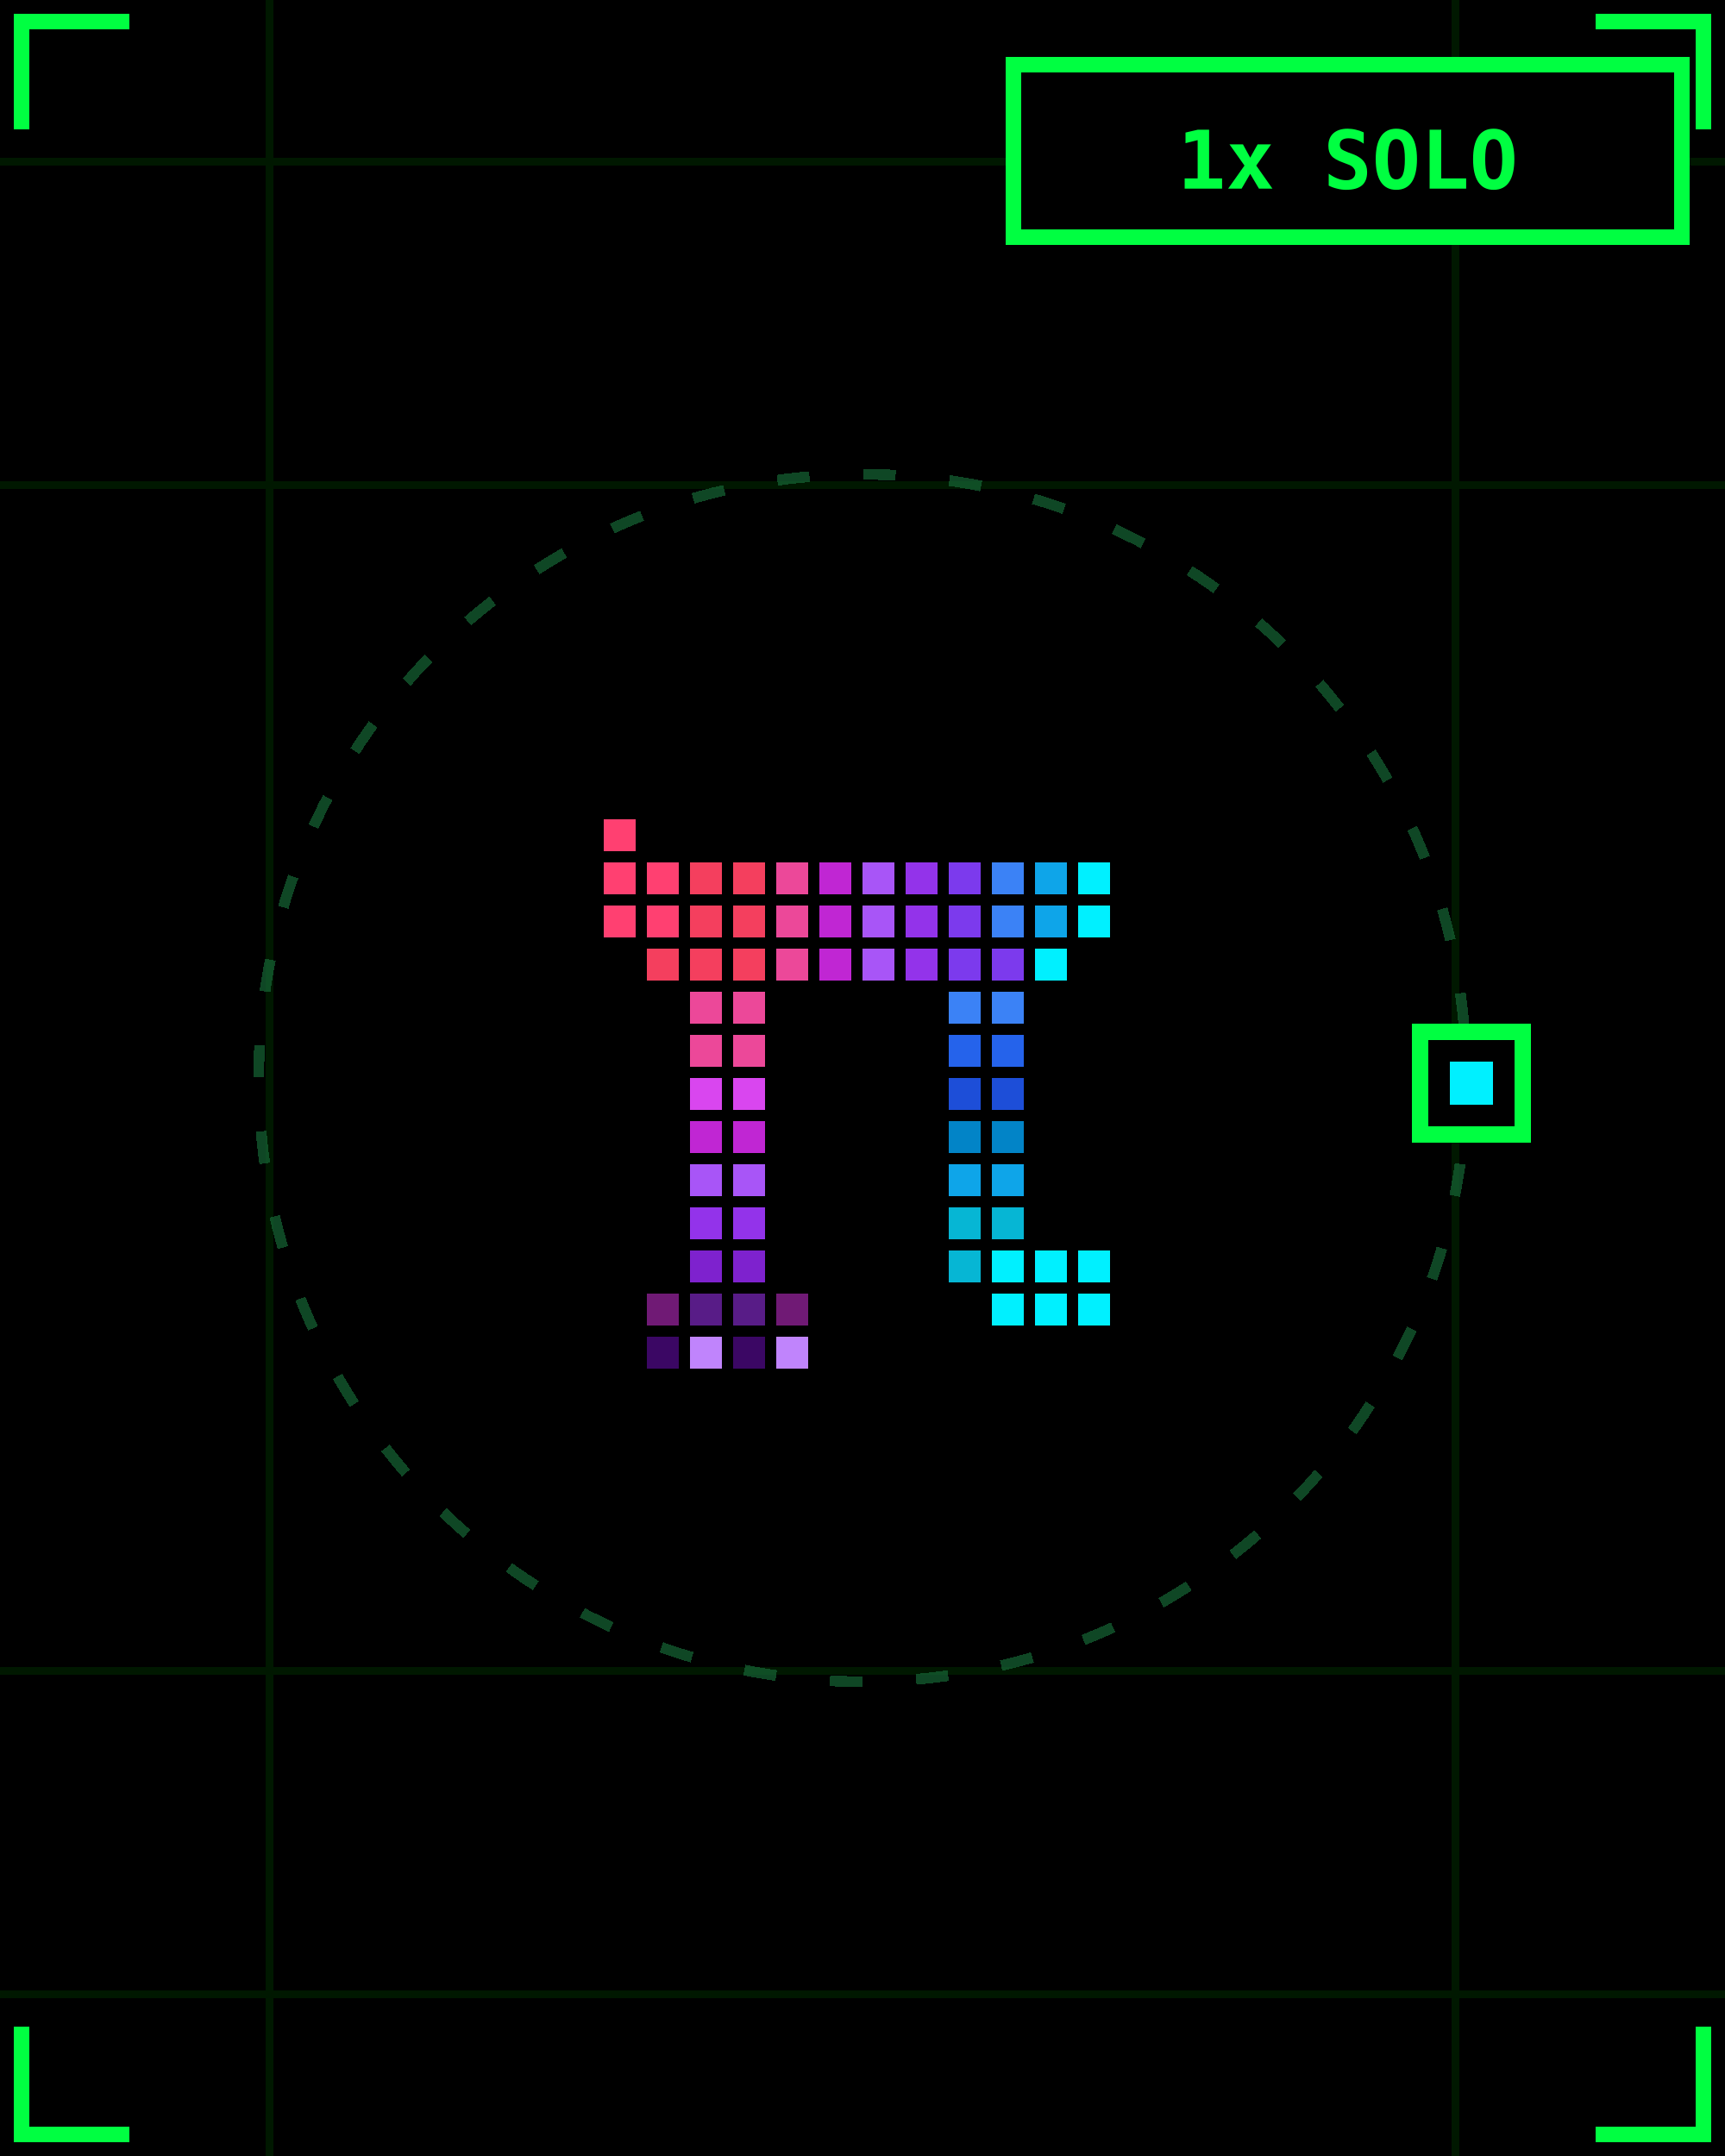
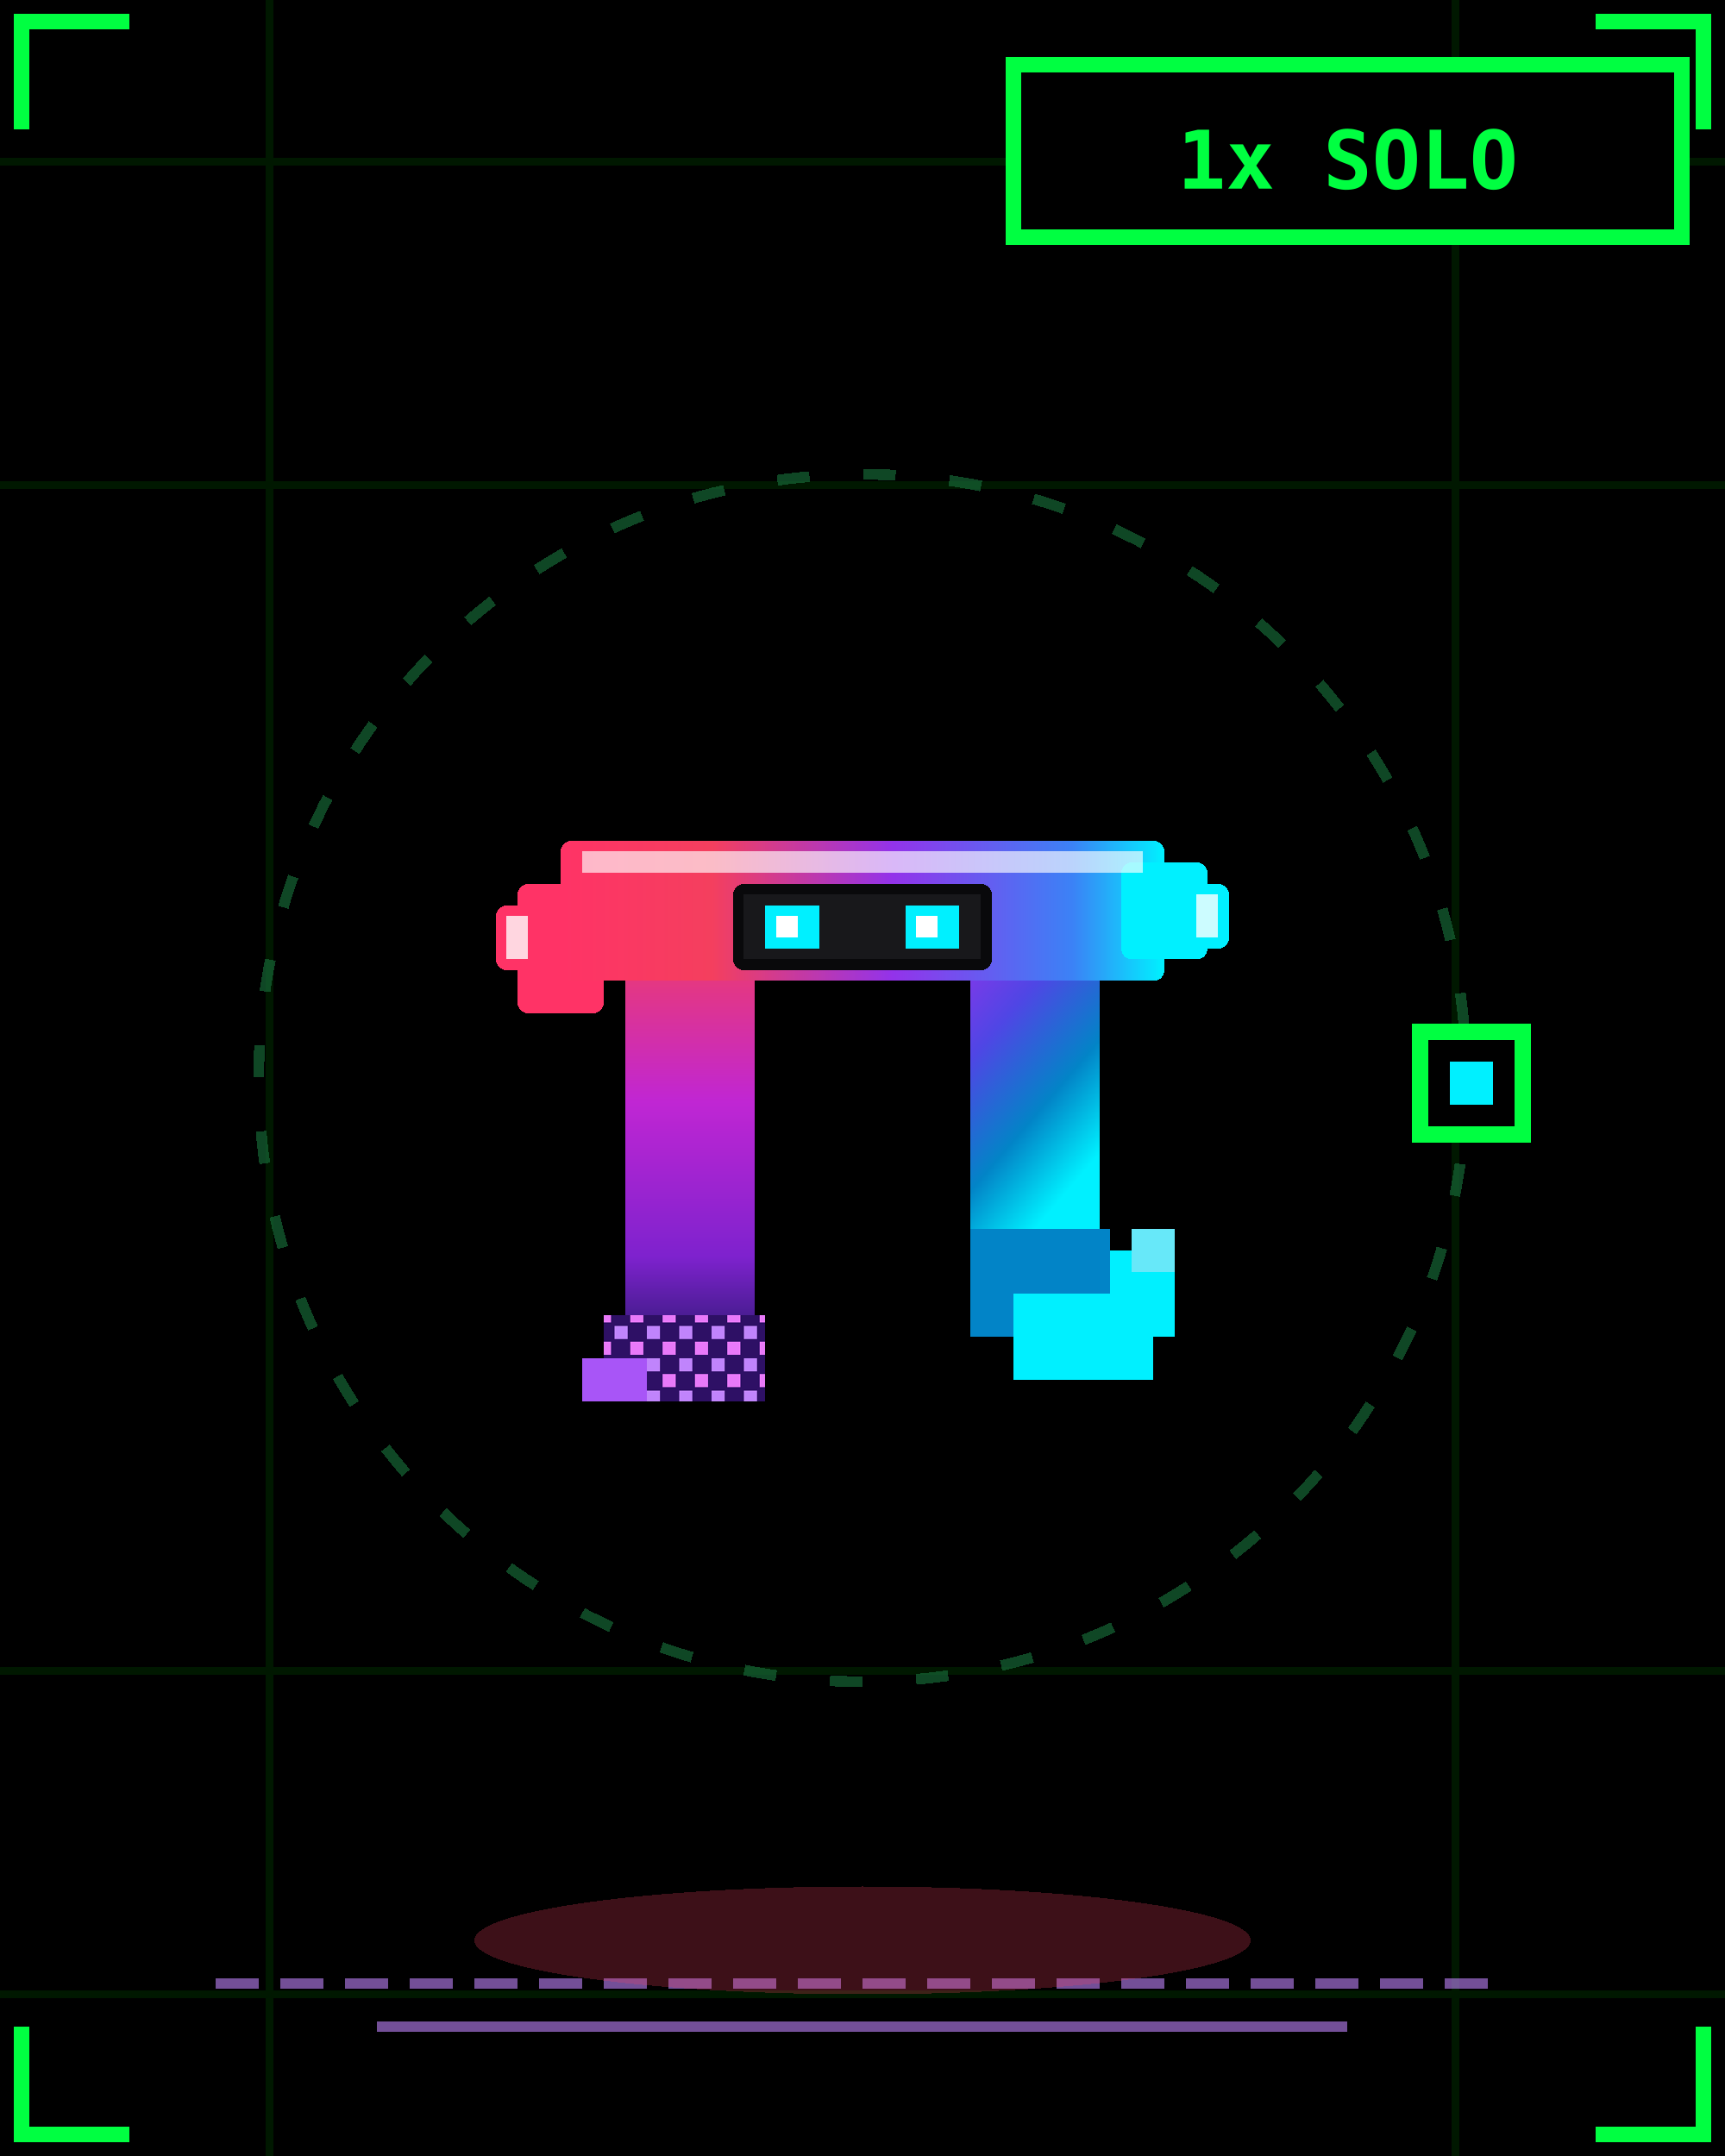
<svg xmlns="http://www.w3.org/2000/svg" viewBox="0 0 160 200" width="100%" height="100%" preserveAspectRatio="none" shape-rendering="crispEdges">
  <defs>
-     <pattern id="piHalftone" x="0" y="0" width="4" height="4" patternUnits="userSpaceOnUse">
-       <rect width="4" height="4" fill="#180b2c" />
-       <rect x="0" y="0" width="2" height="2" fill="#c084fc" />
-       <rect x="2" y="2" width="2" height="2" fill="#c084fc" />
+     <linearGradient id="piCrossbarGrad" x1="0%" y1="0%" x2="100%" y2="0%">
+       <stop offset="0%" stop-color="#ff3366" />
+       <stop offset="25%" stop-color="#f43f5e" />
+       <stop offset="55%" stop-color="#9333ea" />
+       <stop offset="85%" stop-color="#3b82f6" />
+       <stop offset="100%" stop-color="#00f0ff" />
+     </linearGradient>
+     <linearGradient id="piLeftLegGrad" x1="0%" y1="0%" x2="0%" y2="100%">
+       <stop offset="0%" stop-color="#f43f5e" />
+       <stop offset="45%" stop-color="#c026d3" />
+       <stop offset="85%" stop-color="#7e22ce" />
+       <stop offset="100%" stop-color="#4c1d95" />
+     </linearGradient>
+     <linearGradient id="piRightLegGrad" x1="0%" y1="0%" x2="50%" y2="100%">
+       <stop offset="0%" stop-color="#9333ea" />
+       <stop offset="35%" stop-color="#4f46e5" />
+       <stop offset="70%" stop-color="#0284c7" />
+       <stop offset="100%" stop-color="#00f0ff" />
+     </linearGradient>
+     <pattern id="piHalftone" x="0" y="0" width="3" height="3" patternUnits="userSpaceOnUse">
+       <rect width="3" height="3" fill="#2e1065" />
+       <rect x="0" y="0" width="1.2" height="1.2" fill="#c084fc" />
+       <rect x="1.5" y="1.5" width="1.2" height="1.2" fill="#e879f9" />
    </pattern>
  </defs>
  <style>
    @keyframes soloOrbit { 0% { transform: rotate(0deg); } 100% { transform: rotate(360deg); } }
    @keyframes levitateCenter { 0%, 100% { transform: translateY(0px); } 50% { transform: translateY(-4px); } }
    .ring-solo { animation: soloOrbit 8s steps(8) infinite; transform-origin: 80px 100px; }
    .pip-commander { animation: levitateCenter 1.8s steps(2) infinite; transform-origin: 80px 100px; }
  </style>
  <rect width="160" height="200" fill="#000000" />
  <g stroke="#003b00" stroke-width="0.75" opacity="0.4">
    <line x1="0" y1="15" x2="160" y2="15" />
    <line x1="0" y1="45" x2="160" y2="45" />
    <line x1="0" y1="155" x2="160" y2="155" />
    <line x1="0" y1="185" x2="160" y2="185" />
    <line x1="25" y1="0" x2="25" y2="200" />
    <line x1="135" y1="0" x2="135" y2="200" />
  </g>
  <g stroke="#00ff41" stroke-width="1.5" fill="none">
    <path d="M2,12 L2,2 L12,2" />
    <path d="M158,12 L158,2 L148,2" />
    <path d="M2,188 L2,198 L12,198" />
    <path d="M158,188 L158,198 L148,198" />
  </g>
  <g transform="translate(94, 6)">
    <rect width="62" height="16" fill="#000000" stroke="#00ff41" stroke-width="1.5" />
    <text x="31" y="11.5" font-family="'Fira Code', monospace" font-size="7.5" font-weight="900" fill="#00ff41" text-anchor="middle">1x SOLO</text>
  </g>
+   <g opacity="0.6" stroke="#c084fc" stroke-width="1">
+     <line x1="20" y1="184" x2="140" y2="184" stroke-dasharray="4,2" />
+     <line x1="35" y1="188" x2="125" y2="188" />
+   </g>
+   <ellipse cx="80" cy="180" rx="36" ry="5" fill="#f43f5e" opacity="0.25" />
  <g class="ring-solo">
    <circle cx="80" cy="100" r="56" fill="none" stroke="#166534" stroke-width="1" stroke-dasharray="3,5" opacity="0.7" />
    <g transform="translate(131, 95)">
      <rect width="11" height="11" fill="#00ff41" />
      <rect x="1.5" y="1.5" width="8" height="8" fill="#000" />
      <rect x="3.5" y="3.5" width="4" height="4" fill="#00f0ff" />
    </g>
  </g>
  <g class="pip-commander">
-     <rect x="56" y="76" width="3" height="3" fill="#ff4071" />
-     <rect x="56" y="80" width="3" height="3" fill="#ff4071" />
-     <rect x="56" y="84" width="3" height="3" fill="#ff4071" />
-     <rect x="60" y="80" width="3" height="3" fill="#ff4071" />
-     <rect x="64" y="80" width="3" height="3" fill="#f43f5e" />
-     <rect x="68" y="80" width="3" height="3" fill="#f43f5e" />
-     <rect x="72" y="80" width="3" height="3" fill="#ec4899" />
-     <rect x="76" y="80" width="3" height="3" fill="#c026d3" />
-     <rect x="80" y="80" width="3" height="3" fill="#a855f7" />
-     <rect x="84" y="80" width="3" height="3" fill="#9333ea" />
-     <rect x="88" y="80" width="3" height="3" fill="#7c3aed" />
-     <rect x="92" y="80" width="3" height="3" fill="#3b82f6" />
-     <rect x="96" y="80" width="3" height="3" fill="#0ea5e9" />
-     <rect x="100" y="80" width="3" height="3" fill="#00f0ff" />
-     <rect x="100" y="84" width="3" height="3" fill="#00f0ff" />
-     <rect x="60" y="84" width="3" height="3" fill="#ff4071" />
-     <rect x="64" y="84" width="3" height="3" fill="#f43f5e" />
-     <rect x="68" y="84" width="3" height="3" fill="#f43f5e" />
-     <rect x="72" y="84" width="3" height="3" fill="#ec4899" />
-     <rect x="76" y="84" width="3" height="3" fill="#c026d3" />
-     <rect x="80" y="84" width="3" height="3" fill="#a855f7" />
-     <rect x="84" y="84" width="3" height="3" fill="#9333ea" />
-     <rect x="88" y="84" width="3" height="3" fill="#7c3aed" />
-     <rect x="92" y="84" width="3" height="3" fill="#3b82f6" />
-     <rect x="96" y="84" width="3" height="3" fill="#0ea5e9" />
-     <rect x="60" y="88" width="3" height="3" fill="#f43f5e" />
-     <rect x="72" y="88" width="3" height="3" fill="#ec4899" />
-     <rect x="76" y="88" width="3" height="3" fill="#c026d3" />
-     <rect x="80" y="88" width="3" height="3" fill="#a855f7" />
-     <rect x="84" y="88" width="3" height="3" fill="#9333ea" />
-     <rect x="96" y="88" width="3" height="3" fill="#00f0ff" />
-     <rect x="64" y="88" width="3" height="3" fill="#f43f5e" />
-     <rect x="68" y="88" width="3" height="3" fill="#f43f5e" />
-     <rect x="64" y="92" width="3" height="3" fill="#ec4899" />
-     <rect x="68" y="92" width="3" height="3" fill="#ec4899" />
-     <rect x="64" y="96" width="3" height="3" fill="#ec4899" />
-     <rect x="68" y="96" width="3" height="3" fill="#ec4899" />
-     <rect x="64" y="100" width="3" height="3" fill="#d946ef" />
-     <rect x="68" y="100" width="3" height="3" fill="#d946ef" />
-     <rect x="64" y="104" width="3" height="3" fill="#c026d3" />
-     <rect x="68" y="104" width="3" height="3" fill="#c026d3" />
-     <rect x="64" y="108" width="3" height="3" fill="#a855f7" />
-     <rect x="68" y="108" width="3" height="3" fill="#a855f7" />
-     <rect x="64" y="112" width="3" height="3" fill="#9333ea" />
-     <rect x="68" y="112" width="3" height="3" fill="#9333ea" />
-     <rect x="64" y="116" width="3" height="3" fill="#7e22ce" />
-     <rect x="68" y="116" width="3" height="3" fill="#7e22ce" />
-     <rect x="60" y="120" width="3" height="3" fill="#701a75" />
-     <rect x="64" y="120" width="3" height="3" fill="#581c87" />
-     <rect x="68" y="120" width="3" height="3" fill="#581c87" />
-     <rect x="72" y="120" width="3" height="3" fill="#701a75" />
-     <rect x="60" y="124" width="3" height="3" fill="#3b0764" />
-     <rect x="64" y="124" width="3" height="3" fill="#c084fc" />
-     <rect x="68" y="124" width="3" height="3" fill="#3b0764" />
-     <rect x="72" y="124" width="3" height="3" fill="#c084fc" />
-     <rect x="88" y="88" width="3" height="3" fill="#7c3aed" />
-     <rect x="92" y="88" width="3" height="3" fill="#7c3aed" />
-     <rect x="88" y="92" width="3" height="3" fill="#3b82f6" />
-     <rect x="92" y="92" width="3" height="3" fill="#3b82f6" />
-     <rect x="88" y="96" width="3" height="3" fill="#2563eb" />
-     <rect x="92" y="96" width="3" height="3" fill="#2563eb" />
-     <rect x="88" y="100" width="3" height="3" fill="#1d4ed8" />
-     <rect x="92" y="100" width="3" height="3" fill="#1d4ed8" />
-     <rect x="88" y="104" width="3" height="3" fill="#0284c7" />
-     <rect x="92" y="104" width="3" height="3" fill="#0284c7" />
-     <rect x="88" y="108" width="3" height="3" fill="#0ea5e9" />
-     <rect x="92" y="108" width="3" height="3" fill="#0ea5e9" />
-     <rect x="88" y="112" width="3" height="3" fill="#06b6d4" />
-     <rect x="92" y="112" width="3" height="3" fill="#06b6d4" />
-     <rect x="88" y="116" width="3" height="3" fill="#06b6d4" />
-     <rect x="92" y="116" width="3" height="3" fill="#00f0ff" />
-     <rect x="96" y="116" width="3" height="3" fill="#00f0ff" />
-     <rect x="92" y="120" width="3" height="3" fill="#00f0ff" />
-     <rect x="96" y="120" width="3" height="3" fill="#00f0ff" />
-     <rect x="100" y="120" width="3" height="3" fill="#00f0ff" />
-     <rect x="100" y="116" width="3" height="3" fill="#00f0ff" />
+     <rect x="58" y="86" width="12" height="36" fill="url(#piLeftLegGrad)" />
+     <rect x="56" y="122" width="15" height="8" fill="url(#piHalftone)" />
+     <rect x="54" y="126" width="6" height="4" fill="#a855f7" />
+     <rect x="90" y="86" width="12" height="28" fill="url(#piRightLegGrad)" />
+     <rect x="90" y="114" width="13" height="10" fill="#0284c7" />
+     <rect x="94" y="120" width="13" height="8" fill="#00f0ff" />
+     <rect x="103" y="116" width="6" height="8" fill="#00f0ff" />
+     <rect x="105" y="114" width="4" height="4" fill="#67e8f9" />
+     <rect x="48" y="82" width="8" height="12" fill="#ff3366" rx="1" />
+     <rect x="52" y="78" width="56" height="13" fill="url(#piCrossbarGrad)" rx="1" />
+     <rect x="104" y="80" width="8" height="9" fill="#00f0ff" rx="1" />
+     <rect x="54" y="79" width="52" height="2" fill="#ffffff" opacity="0.65" />
+     <rect x="68" y="82" width="24" height="8" fill="#09090b" rx="1" />
+     <rect x="69" y="83" width="22" height="6" fill="#18181b" />
+     <rect x="71" y="84" width="5" height="4" fill="#00f0ff" />
+     <rect x="72" y="85" width="2" height="2" fill="#ffffff" />
+     <rect x="84" y="84" width="5" height="4" fill="#00f0ff" />
+     <rect x="85" y="85" width="2" height="2" fill="#ffffff" />
+     <rect x="46" y="84" width="4" height="6" fill="#ff3366" rx="1" />
+     <rect x="47" y="85" width="2" height="4" fill="#ffffff" opacity="0.8" />
+     <rect x="110" y="82" width="4" height="6" fill="#00f0ff" rx="1" />
+     <rect x="111" y="83" width="2" height="4" fill="#ffffff" opacity="0.8" />
  </g>
</svg>
